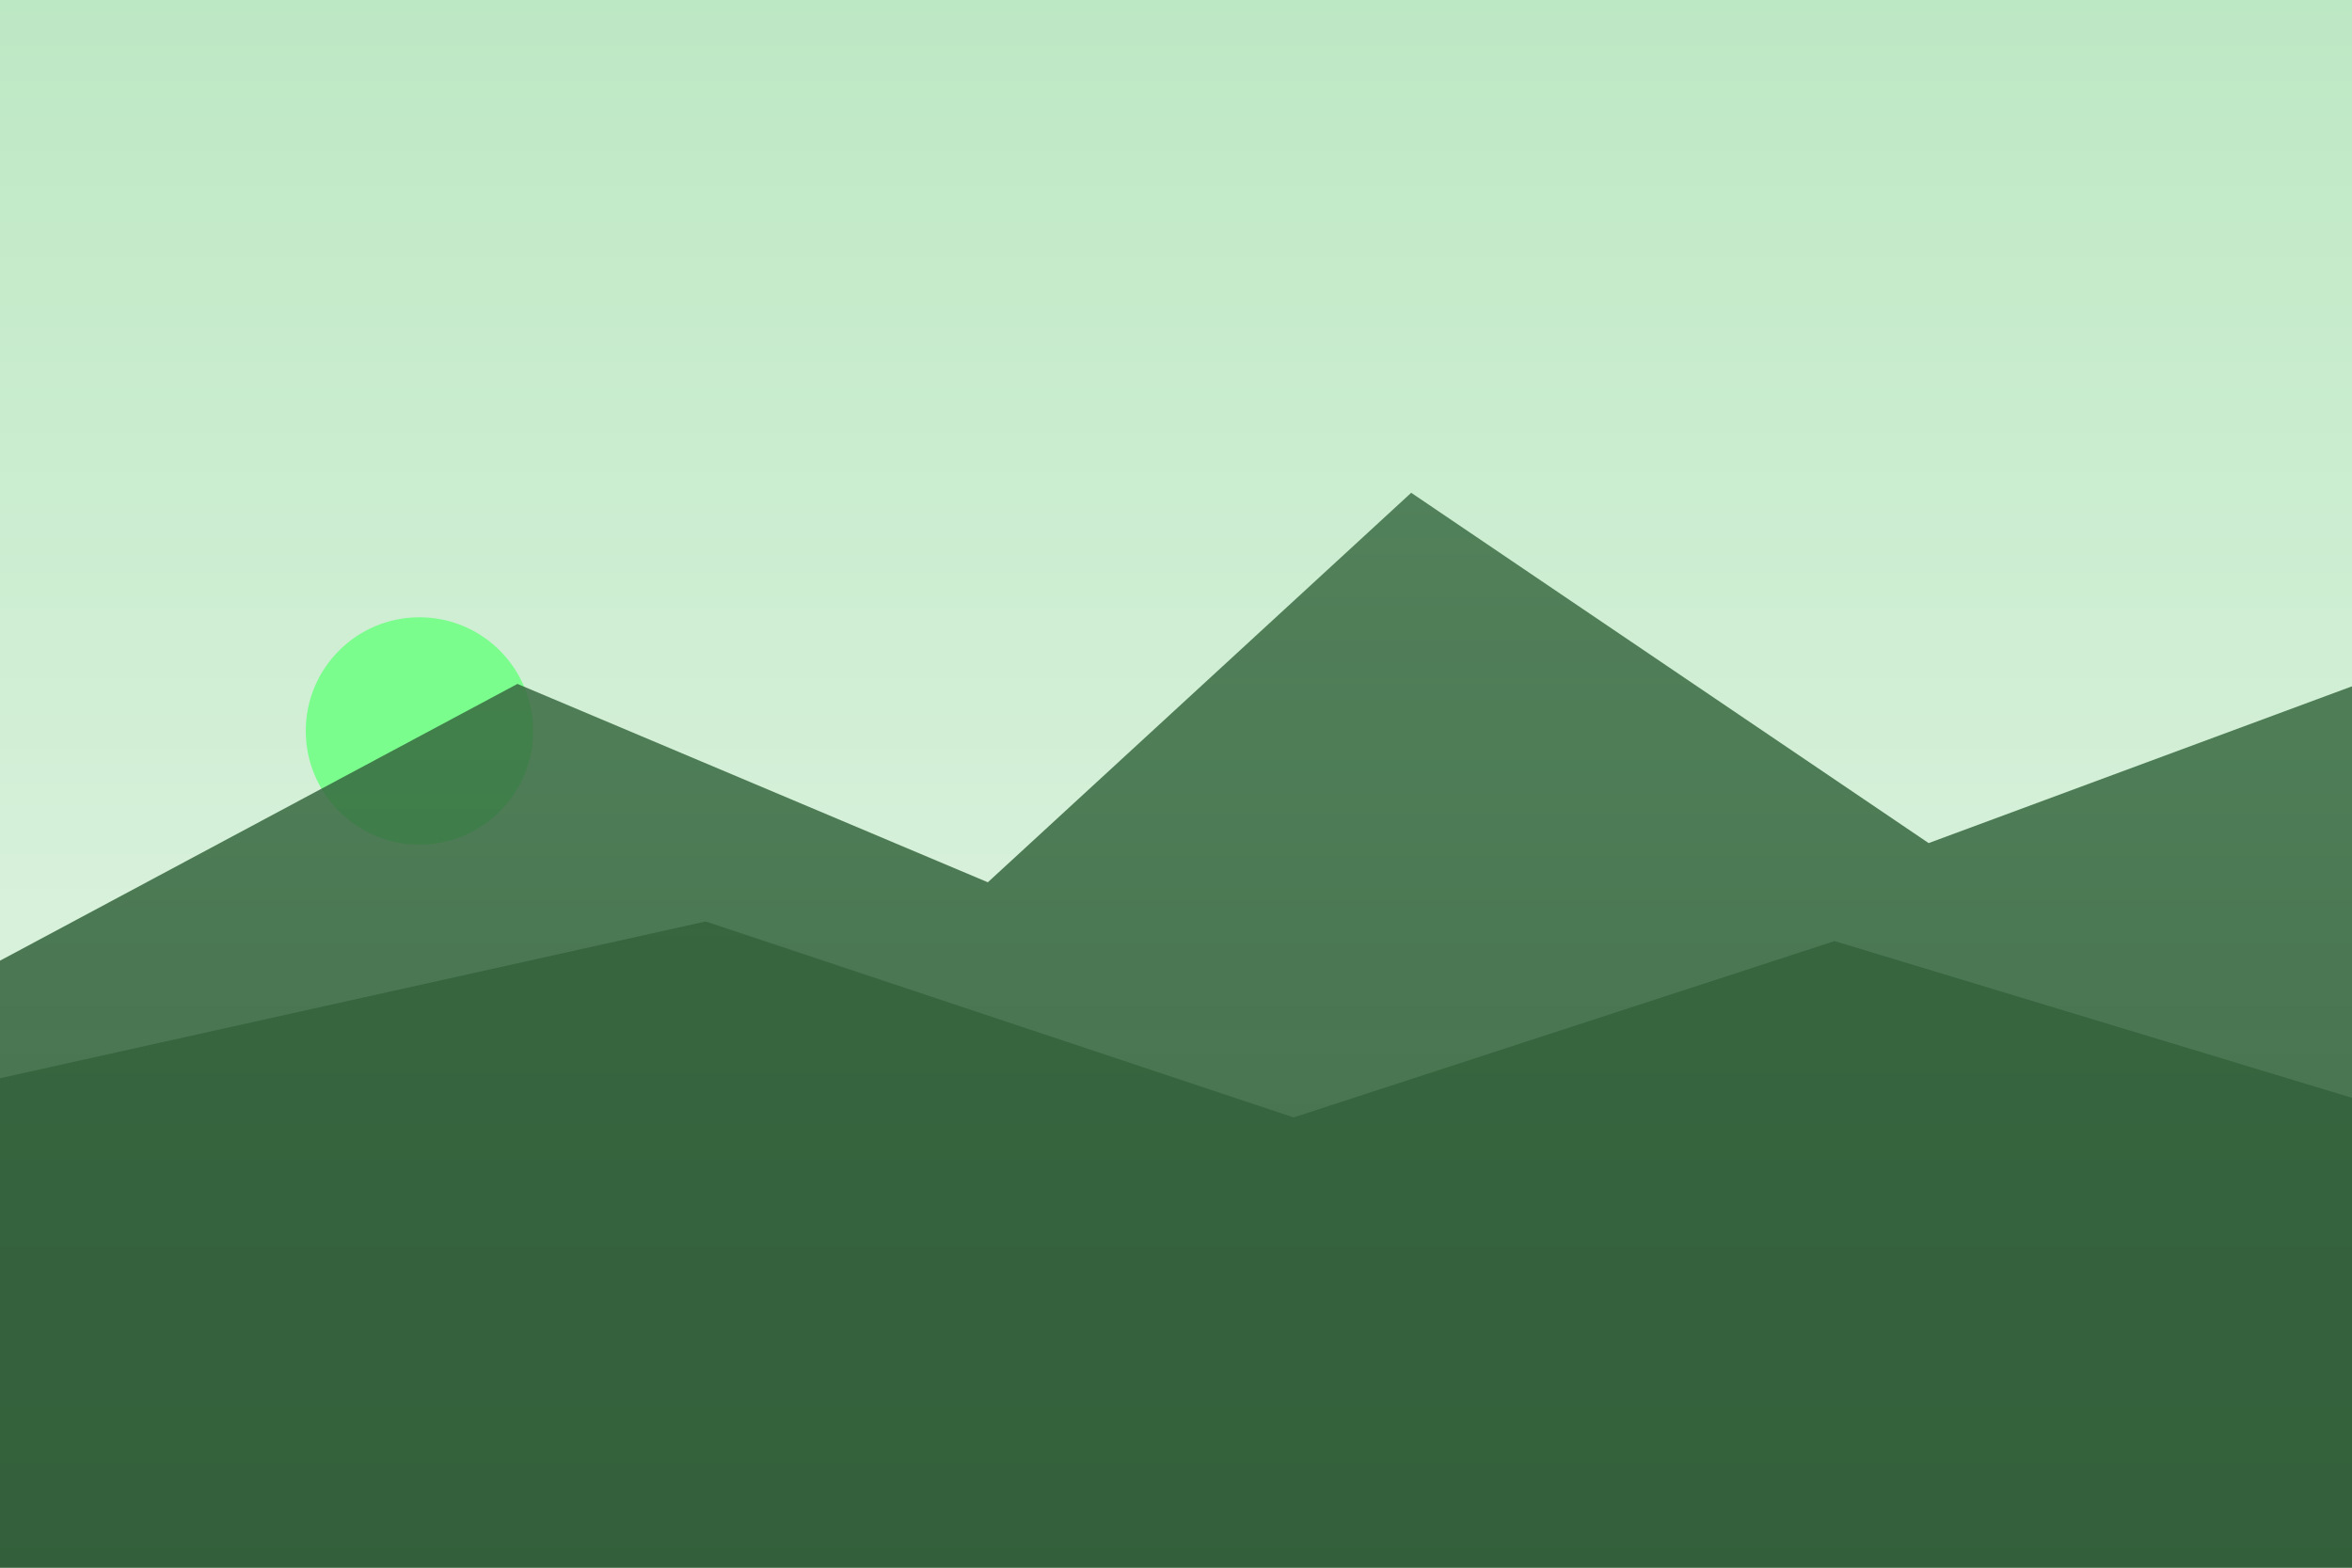
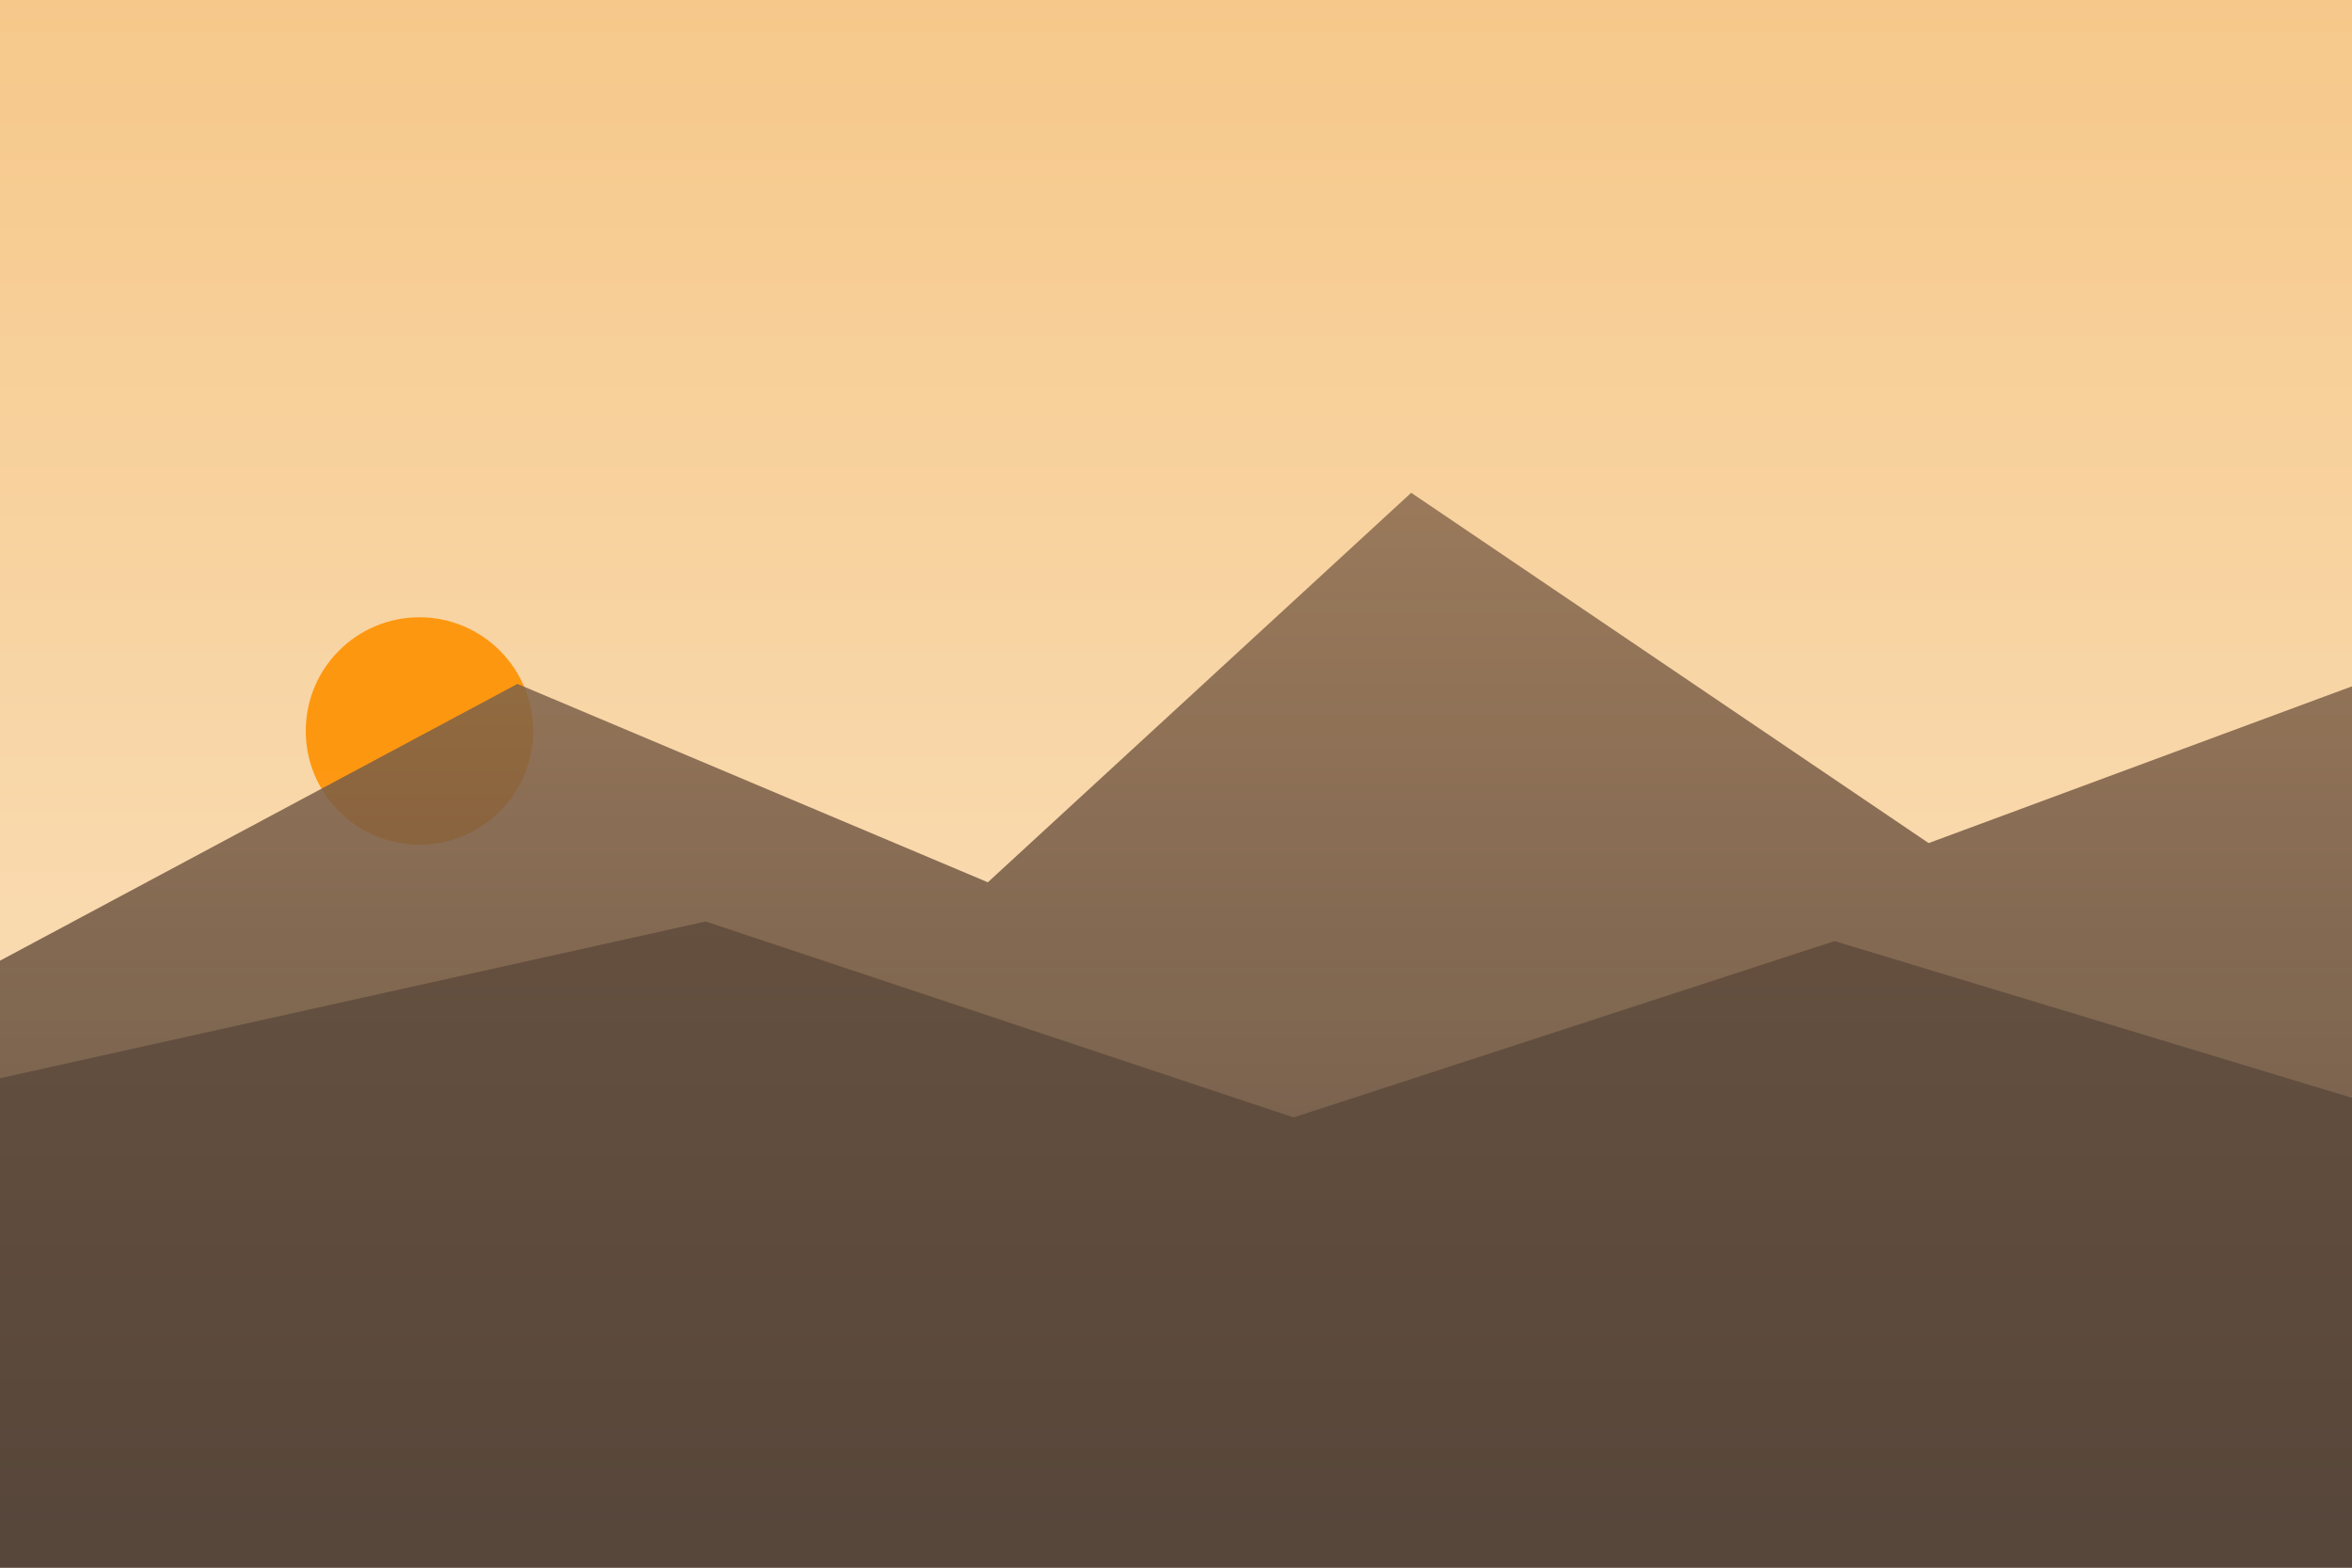
<svg xmlns="http://www.w3.org/2000/svg" viewBox="0 0 1200 800" width="1200" height="800" role="img">
  <defs>
    <linearGradient id="sky" x1="0" y1="0" x2="0" y2="1">
-       <stop offset="0%" stop-color="#BDE8C4" />
-       <stop offset="100%" stop-color="#EAF7EA" />
+       <stop offset="0%" stop-color="#F6C88A" />
+       <stop offset="100%" stop-color="#FBE6C8" />
    </linearGradient>
    <linearGradient id="land" x1="0" y1="0" x2="0" y2="1">
-       <stop offset="0%" stop-color="#3C6E45" />
-       <stop offset="100%" stop-color="#26552E" />
+       <stop offset="0%" stop-color="#8A6A4F" />
+       <stop offset="100%" stop-color="#4A3A30" />
    </linearGradient>
  </defs>
  <rect width="1200" height="800" fill="url(#sky)" />
-   <circle cx="214" cy="373" r="58" fill="#71FF85" opacity="0.9" />
+   <circle cx="214" cy="373" r="58" fill="#FF9000" opacity="0.9" />
  <path d="M0,490.235 L264,349 L504,450.235 L720,251.471 L984,430.235 L1200,350.235 L1200,800 L0,800 Z" fill="url(#land)" opacity="0.85" />
-   <path d="M0,550.235 L360,470.235 L660,570.235 L936,480.235 L1200,560.235 L1200,800 L0,800 Z" fill="#26552E" opacity="0.55" />
+   <path d="M0,550.235 L360,470.235 L660,570.235 L936,480.235 L1200,560.235 L1200,800 L0,800 Z" fill="#4A3A30" opacity="0.55" />
</svg>
